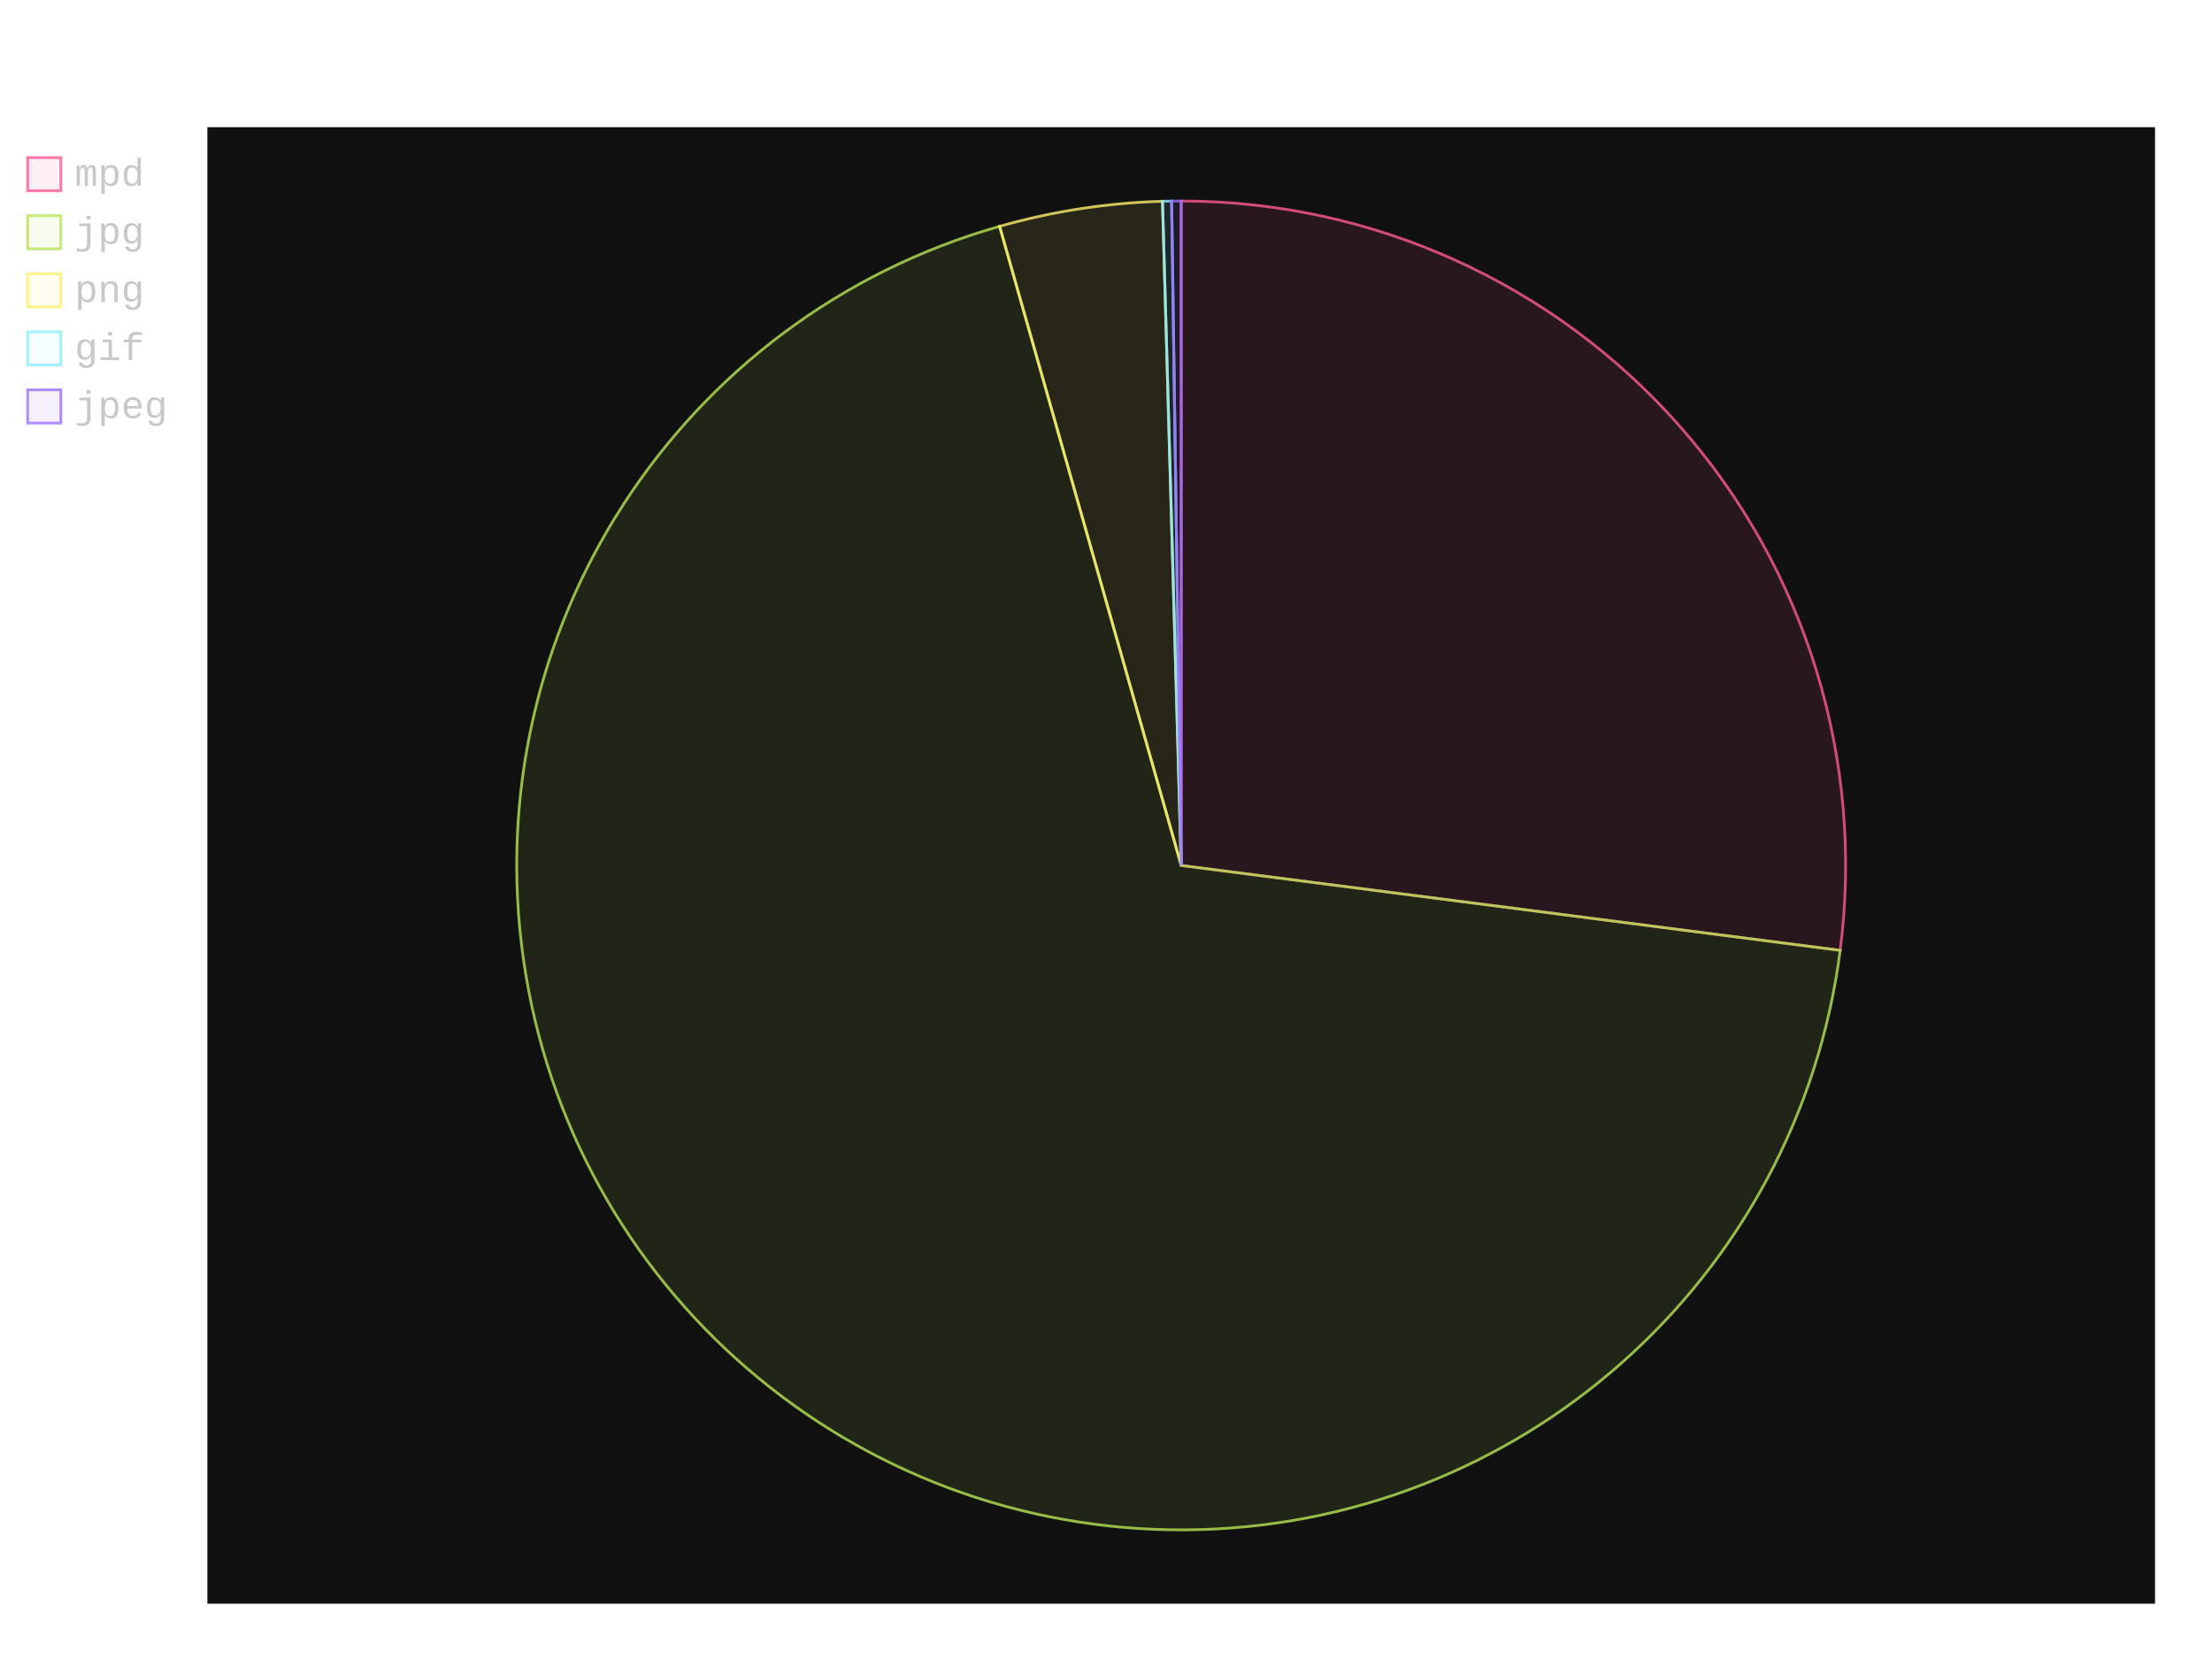
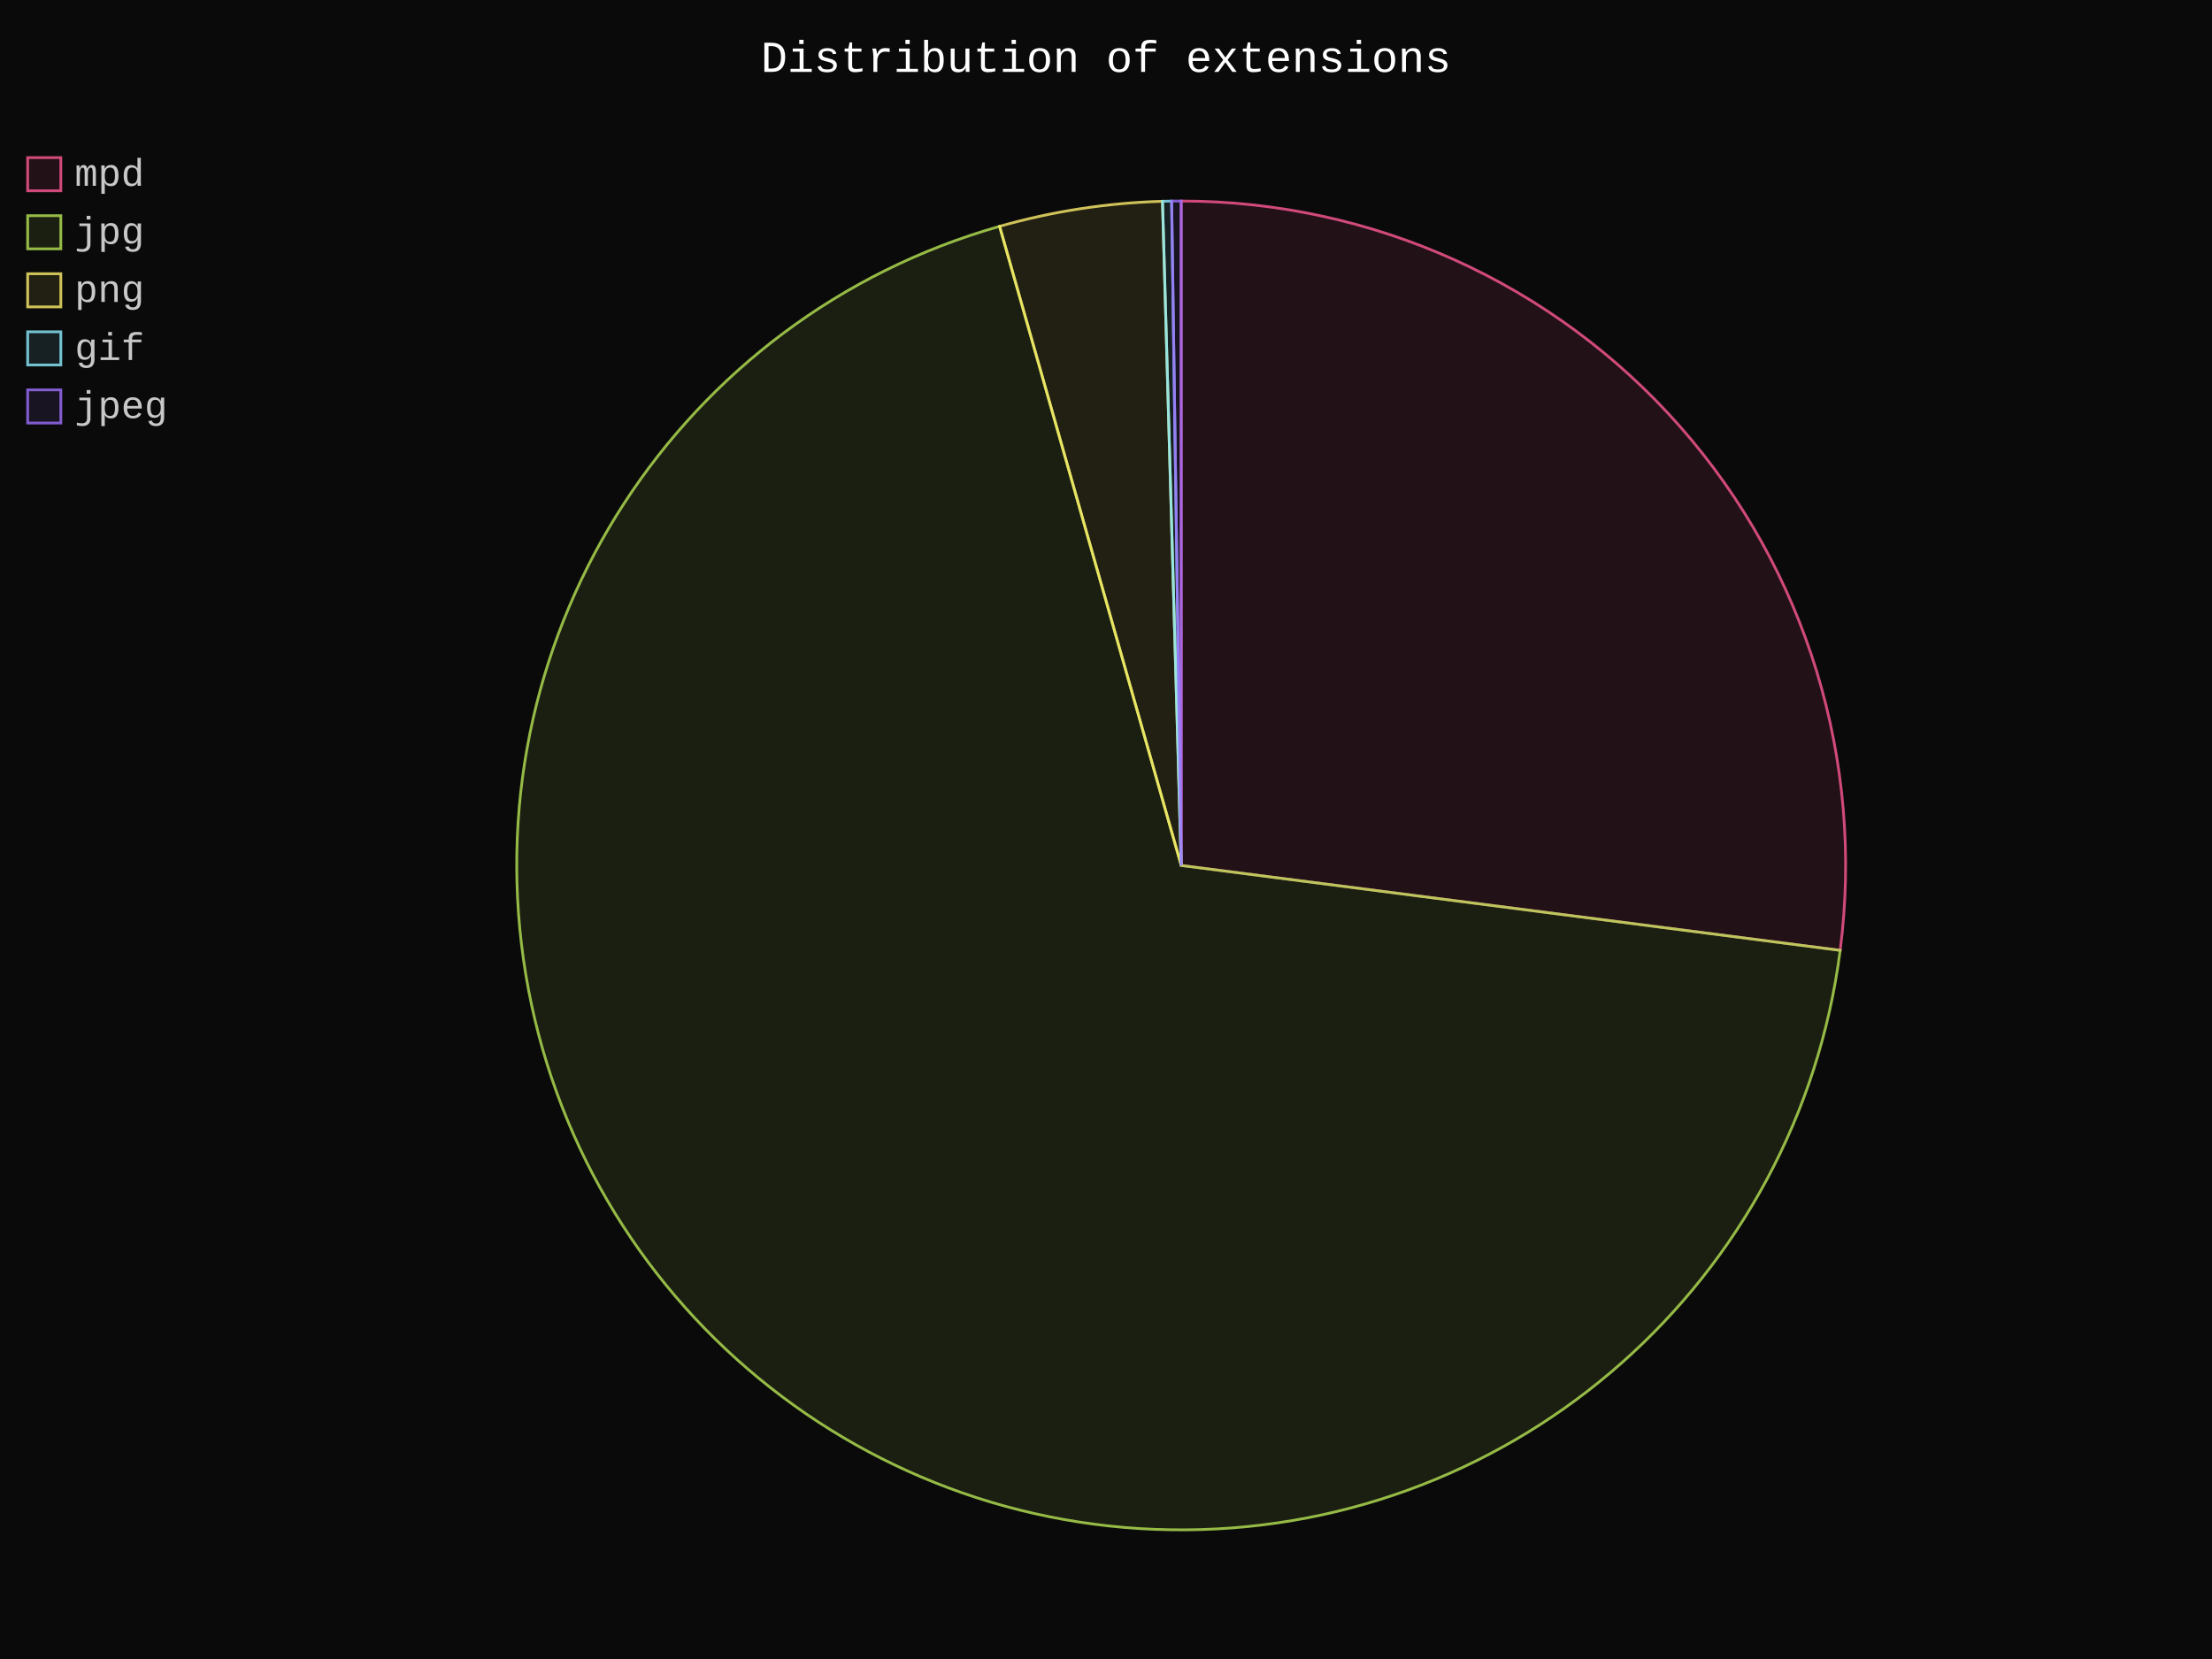
- <svg xmlns="http://www.w3.org/2000/svg" id="chart-225e0954-f96f-48af-b3c5-ab7e101f6214" class="pygal-chart" viewBox="0 0 800 600">
+ <svg xmlns="http://www.w3.org/2000/svg" id="chart-12514b55-0e84-432a-b876-46d787ffe3bc" class="pygal-chart" viewBox="0 0 800 600">
  <defs>
-     <style type="text/css">#chart-225e0954-f96f-48af-b3c5-ab7e101f6214{-webkit-user-select:none;-webkit-font-smoothing:antialiased;font-family:Consolas,"Liberation Mono",Menlo,Courier,monospace}#chart-225e0954-f96f-48af-b3c5-ab7e101f6214 .title{font-family:Consolas,"Liberation Mono",Menlo,Courier,monospace;font-size:16px}#chart-225e0954-f96f-48af-b3c5-ab7e101f6214 .legends .legend text{font-family:Consolas,"Liberation Mono",Menlo,Courier,monospace;font-size:14px}#chart-225e0954-f96f-48af-b3c5-ab7e101f6214 .axis text{font-family:Consolas,"Liberation Mono",Menlo,Courier,monospace;font-size:10px}#chart-225e0954-f96f-48af-b3c5-ab7e101f6214 .axis text.major{font-family:Consolas,"Liberation Mono",Menlo,Courier,monospace;font-size:10px}#chart-225e0954-f96f-48af-b3c5-ab7e101f6214 .text-overlay text.value{font-family:Consolas,"Liberation Mono",Menlo,Courier,monospace;font-size:16px}#chart-225e0954-f96f-48af-b3c5-ab7e101f6214 .text-overlay text.label{font-family:Consolas,"Liberation Mono",Menlo,Courier,monospace;font-size:10px}#chart-225e0954-f96f-48af-b3c5-ab7e101f6214 .tooltip{font-family:Consolas,"Liberation Mono",Menlo,Courier,monospace;font-size:14px}#chart-225e0954-f96f-48af-b3c5-ab7e101f6214 text.no_data{font-family:Consolas,"Liberation Mono",Menlo,Courier,monospace;font-size:64px}
- #chart-225e0954-f96f-48af-b3c5-ab7e101f6214{background-color:rgba(0,0,0,0)}#chart-225e0954-f96f-48af-b3c5-ab7e101f6214 path,#chart-225e0954-f96f-48af-b3c5-ab7e101f6214 line,#chart-225e0954-f96f-48af-b3c5-ab7e101f6214 rect,#chart-225e0954-f96f-48af-b3c5-ab7e101f6214 circle{-webkit-transition:0.3s ease-out;-moz-transition:0.3s ease-out;transition:0.3s ease-out}#chart-225e0954-f96f-48af-b3c5-ab7e101f6214 .graph &gt; .background{fill:rgba(0,0,0,0)}#chart-225e0954-f96f-48af-b3c5-ab7e101f6214 .plot &gt; .background{fill:#111}#chart-225e0954-f96f-48af-b3c5-ab7e101f6214 .graph{fill:rgba(200,200,200,1)}#chart-225e0954-f96f-48af-b3c5-ab7e101f6214 text.no_data{fill:rgba(255,255,255,1)}#chart-225e0954-f96f-48af-b3c5-ab7e101f6214 .title{fill:rgba(255,255,255,1)}#chart-225e0954-f96f-48af-b3c5-ab7e101f6214 .legends .legend text{fill:rgba(200,200,200,1)}#chart-225e0954-f96f-48af-b3c5-ab7e101f6214 .legends .legend:hover text{fill:rgba(255,255,255,1)}#chart-225e0954-f96f-48af-b3c5-ab7e101f6214 .axis .line{stroke:rgba(255,255,255,1)}#chart-225e0954-f96f-48af-b3c5-ab7e101f6214 .axis .guide.line{stroke:#555}#chart-225e0954-f96f-48af-b3c5-ab7e101f6214 .axis .major.line{stroke:rgba(200,200,200,1)}#chart-225e0954-f96f-48af-b3c5-ab7e101f6214 .axis text.major{fill:rgba(255,255,255,1)}#chart-225e0954-f96f-48af-b3c5-ab7e101f6214 .axis.y .guides:hover .guide.line,#chart-225e0954-f96f-48af-b3c5-ab7e101f6214 .line-graph .axis.x .guides:hover .guide.line,#chart-225e0954-f96f-48af-b3c5-ab7e101f6214 .stackedline-graph .axis.x .guides:hover .guide.line,#chart-225e0954-f96f-48af-b3c5-ab7e101f6214 .xy-graph .axis.x .guides:hover .guide.line{stroke:rgba(255,255,255,1)}#chart-225e0954-f96f-48af-b3c5-ab7e101f6214 .axis .guides:hover text{fill:rgba(255,255,255,1)}#chart-225e0954-f96f-48af-b3c5-ab7e101f6214 .reactive{fill-opacity:.1;stroke-opacity:.8;stroke-width:1}#chart-225e0954-f96f-48af-b3c5-ab7e101f6214 .ci{stroke:rgba(200,200,200,1)}#chart-225e0954-f96f-48af-b3c5-ab7e101f6214 .reactive.active,#chart-225e0954-f96f-48af-b3c5-ab7e101f6214 .active .reactive{fill-opacity:.75;stroke-opacity:.9;stroke-width:4}#chart-225e0954-f96f-48af-b3c5-ab7e101f6214 .ci .reactive.active{stroke-width:1.5}#chart-225e0954-f96f-48af-b3c5-ab7e101f6214 .series text{fill:rgba(255,255,255,1)}#chart-225e0954-f96f-48af-b3c5-ab7e101f6214 .tooltip rect{fill:#111;stroke:rgba(255,255,255,1);-webkit-transition:opacity 0.3s ease-out;-moz-transition:opacity 0.3s ease-out;transition:opacity 0.3s ease-out}#chart-225e0954-f96f-48af-b3c5-ab7e101f6214 .tooltip .label{fill:rgba(200,200,200,1)}#chart-225e0954-f96f-48af-b3c5-ab7e101f6214 .tooltip .label{fill:rgba(200,200,200,1)}#chart-225e0954-f96f-48af-b3c5-ab7e101f6214 .tooltip .legend{font-size:.8em;fill:#555}#chart-225e0954-f96f-48af-b3c5-ab7e101f6214 .tooltip .x_label{font-size:.6em;fill:rgba(255,255,255,1)}#chart-225e0954-f96f-48af-b3c5-ab7e101f6214 .tooltip .xlink{font-size:.5em;text-decoration:underline}#chart-225e0954-f96f-48af-b3c5-ab7e101f6214 .tooltip .value{font-size:1.5em}#chart-225e0954-f96f-48af-b3c5-ab7e101f6214 .bound{font-size:.5em}#chart-225e0954-f96f-48af-b3c5-ab7e101f6214 .max-value{font-size:.75em;fill:#555}#chart-225e0954-f96f-48af-b3c5-ab7e101f6214 .map-element{fill:#111;stroke:#555 !important}#chart-225e0954-f96f-48af-b3c5-ab7e101f6214 .map-element .reactive{fill-opacity:inherit;stroke-opacity:inherit}#chart-225e0954-f96f-48af-b3c5-ab7e101f6214 .color-0,#chart-225e0954-f96f-48af-b3c5-ab7e101f6214 .color-0 a:visited{stroke:#ff5995;fill:#ff5995}#chart-225e0954-f96f-48af-b3c5-ab7e101f6214 .color-1,#chart-225e0954-f96f-48af-b3c5-ab7e101f6214 .color-1 a:visited{stroke:#b6e354;fill:#b6e354}#chart-225e0954-f96f-48af-b3c5-ab7e101f6214 .color-2,#chart-225e0954-f96f-48af-b3c5-ab7e101f6214 .color-2 a:visited{stroke:#feed6c;fill:#feed6c}#chart-225e0954-f96f-48af-b3c5-ab7e101f6214 .color-3,#chart-225e0954-f96f-48af-b3c5-ab7e101f6214 .color-3 a:visited{stroke:#8cedff;fill:#8cedff}#chart-225e0954-f96f-48af-b3c5-ab7e101f6214 .color-4,#chart-225e0954-f96f-48af-b3c5-ab7e101f6214 .color-4 a:visited{stroke:#9e6ffe;fill:#9e6ffe}#chart-225e0954-f96f-48af-b3c5-ab7e101f6214 .text-overlay .color-0 text{fill:black}#chart-225e0954-f96f-48af-b3c5-ab7e101f6214 .text-overlay .color-1 text{fill:black}#chart-225e0954-f96f-48af-b3c5-ab7e101f6214 .text-overlay .color-2 text{fill:black}#chart-225e0954-f96f-48af-b3c5-ab7e101f6214 .text-overlay .color-3 text{fill:black}#chart-225e0954-f96f-48af-b3c5-ab7e101f6214 .text-overlay .color-4 text{fill:black}
- #chart-225e0954-f96f-48af-b3c5-ab7e101f6214 text.no_data{text-anchor:middle}#chart-225e0954-f96f-48af-b3c5-ab7e101f6214 .guide.line{fill:none}#chart-225e0954-f96f-48af-b3c5-ab7e101f6214 .centered{text-anchor:middle}#chart-225e0954-f96f-48af-b3c5-ab7e101f6214 .title{text-anchor:middle}#chart-225e0954-f96f-48af-b3c5-ab7e101f6214 .legends .legend text{fill-opacity:1}#chart-225e0954-f96f-48af-b3c5-ab7e101f6214 .axis.x text{text-anchor:middle}#chart-225e0954-f96f-48af-b3c5-ab7e101f6214 .axis.x:not(.web) text[transform]{text-anchor:start}#chart-225e0954-f96f-48af-b3c5-ab7e101f6214 .axis.x:not(.web) text[transform].backwards{text-anchor:end}#chart-225e0954-f96f-48af-b3c5-ab7e101f6214 .axis.y text{text-anchor:end}#chart-225e0954-f96f-48af-b3c5-ab7e101f6214 .axis.y text[transform].backwards{text-anchor:start}#chart-225e0954-f96f-48af-b3c5-ab7e101f6214 .axis.y2 text{text-anchor:start}#chart-225e0954-f96f-48af-b3c5-ab7e101f6214 .axis.y2 text[transform].backwards{text-anchor:end}#chart-225e0954-f96f-48af-b3c5-ab7e101f6214 .axis .guide.line{stroke-dasharray:4,4;stroke:black}#chart-225e0954-f96f-48af-b3c5-ab7e101f6214 .axis .major.guide.line{stroke-dasharray:6,6;stroke:black}#chart-225e0954-f96f-48af-b3c5-ab7e101f6214 .horizontal .axis.y .guide.line,#chart-225e0954-f96f-48af-b3c5-ab7e101f6214 .horizontal .axis.y2 .guide.line,#chart-225e0954-f96f-48af-b3c5-ab7e101f6214 .vertical .axis.x .guide.line{opacity:0}#chart-225e0954-f96f-48af-b3c5-ab7e101f6214 .horizontal .axis.always_show .guide.line,#chart-225e0954-f96f-48af-b3c5-ab7e101f6214 .vertical .axis.always_show .guide.line{opacity:1 !important}#chart-225e0954-f96f-48af-b3c5-ab7e101f6214 .axis.y .guides:hover .guide.line,#chart-225e0954-f96f-48af-b3c5-ab7e101f6214 .axis.y2 .guides:hover .guide.line,#chart-225e0954-f96f-48af-b3c5-ab7e101f6214 .axis.x .guides:hover .guide.line{opacity:1}#chart-225e0954-f96f-48af-b3c5-ab7e101f6214 .axis .guides:hover text{opacity:1}#chart-225e0954-f96f-48af-b3c5-ab7e101f6214 .nofill{fill:none}#chart-225e0954-f96f-48af-b3c5-ab7e101f6214 .subtle-fill{fill-opacity:.2}#chart-225e0954-f96f-48af-b3c5-ab7e101f6214 .dot{stroke-width:1px;fill-opacity:1;stroke-opacity:1}#chart-225e0954-f96f-48af-b3c5-ab7e101f6214 .dot.active{stroke-width:5px}#chart-225e0954-f96f-48af-b3c5-ab7e101f6214 .dot.negative{fill:transparent}#chart-225e0954-f96f-48af-b3c5-ab7e101f6214 text,#chart-225e0954-f96f-48af-b3c5-ab7e101f6214 tspan{stroke:none !important}#chart-225e0954-f96f-48af-b3c5-ab7e101f6214 .series text.active{opacity:1}#chart-225e0954-f96f-48af-b3c5-ab7e101f6214 .tooltip rect{fill-opacity:.95;stroke-width:.5}#chart-225e0954-f96f-48af-b3c5-ab7e101f6214 .tooltip text{fill-opacity:1}#chart-225e0954-f96f-48af-b3c5-ab7e101f6214 .showable{visibility:hidden}#chart-225e0954-f96f-48af-b3c5-ab7e101f6214 .showable.shown{visibility:visible}#chart-225e0954-f96f-48af-b3c5-ab7e101f6214 .gauge-background{fill:rgba(229,229,229,1);stroke:none}#chart-225e0954-f96f-48af-b3c5-ab7e101f6214 .bg-lines{stroke:rgba(0,0,0,0);stroke-width:2px}</style>
+     <style type="text/css">#chart-12514b55-0e84-432a-b876-46d787ffe3bc{-webkit-user-select:none;-webkit-font-smoothing:antialiased;font-family:Consolas,"Liberation Mono",Menlo,Courier,monospace}#chart-12514b55-0e84-432a-b876-46d787ffe3bc .title{font-family:Consolas,"Liberation Mono",Menlo,Courier,monospace;font-size:16px}#chart-12514b55-0e84-432a-b876-46d787ffe3bc .legends .legend text{font-family:Consolas,"Liberation Mono",Menlo,Courier,monospace;font-size:14px}#chart-12514b55-0e84-432a-b876-46d787ffe3bc .axis text{font-family:Consolas,"Liberation Mono",Menlo,Courier,monospace;font-size:10px}#chart-12514b55-0e84-432a-b876-46d787ffe3bc .axis text.major{font-family:Consolas,"Liberation Mono",Menlo,Courier,monospace;font-size:10px}#chart-12514b55-0e84-432a-b876-46d787ffe3bc .text-overlay text.value{font-family:Consolas,"Liberation Mono",Menlo,Courier,monospace;font-size:16px}#chart-12514b55-0e84-432a-b876-46d787ffe3bc .text-overlay text.label{font-family:Consolas,"Liberation Mono",Menlo,Courier,monospace;font-size:10px}#chart-12514b55-0e84-432a-b876-46d787ffe3bc .tooltip{font-family:Consolas,"Liberation Mono",Menlo,Courier,monospace;font-size:14px}#chart-12514b55-0e84-432a-b876-46d787ffe3bc text.no_data{font-family:Consolas,"Liberation Mono",Menlo,Courier,monospace;font-size:64px}
+ #chart-12514b55-0e84-432a-b876-46d787ffe3bc{background-color:rgb(10,10,10)}#chart-12514b55-0e84-432a-b876-46d787ffe3bc path,#chart-12514b55-0e84-432a-b876-46d787ffe3bc line,#chart-12514b55-0e84-432a-b876-46d787ffe3bc rect,#chart-12514b55-0e84-432a-b876-46d787ffe3bc circle{-webkit-transition:0.3s ease-out;-moz-transition:0.3s ease-out;transition:0.3s ease-out}#chart-12514b55-0e84-432a-b876-46d787ffe3bc .graph &gt; .background{fill:rgb(10,10,10)}#chart-12514b55-0e84-432a-b876-46d787ffe3bc .plot &gt; .background{fill:rgb(10,10,10)}#chart-12514b55-0e84-432a-b876-46d787ffe3bc .graph{fill:rgba(200,200,200,1)}#chart-12514b55-0e84-432a-b876-46d787ffe3bc text.no_data{fill:rgba(255,255,255,1)}#chart-12514b55-0e84-432a-b876-46d787ffe3bc .title{fill:rgba(255,255,255,1)}#chart-12514b55-0e84-432a-b876-46d787ffe3bc .legends .legend text{fill:rgba(200,200,200,1)}#chart-12514b55-0e84-432a-b876-46d787ffe3bc .legends .legend:hover text{fill:rgba(255,255,255,1)}#chart-12514b55-0e84-432a-b876-46d787ffe3bc .axis .line{stroke:rgba(255,255,255,1)}#chart-12514b55-0e84-432a-b876-46d787ffe3bc .axis .guide.line{stroke:#555}#chart-12514b55-0e84-432a-b876-46d787ffe3bc .axis .major.line{stroke:rgba(200,200,200,1)}#chart-12514b55-0e84-432a-b876-46d787ffe3bc .axis text.major{fill:rgba(255,255,255,1)}#chart-12514b55-0e84-432a-b876-46d787ffe3bc .axis.y .guides:hover .guide.line,#chart-12514b55-0e84-432a-b876-46d787ffe3bc .line-graph .axis.x .guides:hover .guide.line,#chart-12514b55-0e84-432a-b876-46d787ffe3bc .stackedline-graph .axis.x .guides:hover .guide.line,#chart-12514b55-0e84-432a-b876-46d787ffe3bc .xy-graph .axis.x .guides:hover .guide.line{stroke:rgba(255,255,255,1)}#chart-12514b55-0e84-432a-b876-46d787ffe3bc .axis .guides:hover text{fill:rgba(255,255,255,1)}#chart-12514b55-0e84-432a-b876-46d787ffe3bc .reactive{fill-opacity:.1;stroke-opacity:.8;stroke-width:1}#chart-12514b55-0e84-432a-b876-46d787ffe3bc .ci{stroke:rgba(200,200,200,1)}#chart-12514b55-0e84-432a-b876-46d787ffe3bc .reactive.active,#chart-12514b55-0e84-432a-b876-46d787ffe3bc .active .reactive{fill-opacity:.75;stroke-opacity:.9;stroke-width:4}#chart-12514b55-0e84-432a-b876-46d787ffe3bc .ci .reactive.active{stroke-width:1.5}#chart-12514b55-0e84-432a-b876-46d787ffe3bc .series text{fill:rgba(255,255,255,1)}#chart-12514b55-0e84-432a-b876-46d787ffe3bc .tooltip rect{fill:rgb(10,10,10);stroke:rgba(255,255,255,1);-webkit-transition:opacity 0.3s ease-out;-moz-transition:opacity 0.3s ease-out;transition:opacity 0.3s ease-out}#chart-12514b55-0e84-432a-b876-46d787ffe3bc .tooltip .label{fill:rgba(200,200,200,1)}#chart-12514b55-0e84-432a-b876-46d787ffe3bc .tooltip .label{fill:rgba(200,200,200,1)}#chart-12514b55-0e84-432a-b876-46d787ffe3bc .tooltip .legend{font-size:.8em;fill:#555}#chart-12514b55-0e84-432a-b876-46d787ffe3bc .tooltip .x_label{font-size:.6em;fill:rgba(255,255,255,1)}#chart-12514b55-0e84-432a-b876-46d787ffe3bc .tooltip .xlink{font-size:.5em;text-decoration:underline}#chart-12514b55-0e84-432a-b876-46d787ffe3bc .tooltip .value{font-size:1.5em}#chart-12514b55-0e84-432a-b876-46d787ffe3bc .bound{font-size:.5em}#chart-12514b55-0e84-432a-b876-46d787ffe3bc .max-value{font-size:.75em;fill:#555}#chart-12514b55-0e84-432a-b876-46d787ffe3bc .map-element{fill:rgb(10,10,10);stroke:#555 !important}#chart-12514b55-0e84-432a-b876-46d787ffe3bc .map-element .reactive{fill-opacity:inherit;stroke-opacity:inherit}#chart-12514b55-0e84-432a-b876-46d787ffe3bc .color-0,#chart-12514b55-0e84-432a-b876-46d787ffe3bc .color-0 a:visited{stroke:#ff5995;fill:#ff5995}#chart-12514b55-0e84-432a-b876-46d787ffe3bc .color-1,#chart-12514b55-0e84-432a-b876-46d787ffe3bc .color-1 a:visited{stroke:#b6e354;fill:#b6e354}#chart-12514b55-0e84-432a-b876-46d787ffe3bc .color-2,#chart-12514b55-0e84-432a-b876-46d787ffe3bc .color-2 a:visited{stroke:#feed6c;fill:#feed6c}#chart-12514b55-0e84-432a-b876-46d787ffe3bc .color-3,#chart-12514b55-0e84-432a-b876-46d787ffe3bc .color-3 a:visited{stroke:#8cedff;fill:#8cedff}#chart-12514b55-0e84-432a-b876-46d787ffe3bc .color-4,#chart-12514b55-0e84-432a-b876-46d787ffe3bc .color-4 a:visited{stroke:#9e6ffe;fill:#9e6ffe}#chart-12514b55-0e84-432a-b876-46d787ffe3bc .text-overlay .color-0 text{fill:black}#chart-12514b55-0e84-432a-b876-46d787ffe3bc .text-overlay .color-1 text{fill:black}#chart-12514b55-0e84-432a-b876-46d787ffe3bc .text-overlay .color-2 text{fill:black}#chart-12514b55-0e84-432a-b876-46d787ffe3bc .text-overlay .color-3 text{fill:black}#chart-12514b55-0e84-432a-b876-46d787ffe3bc .text-overlay .color-4 text{fill:black}
+ #chart-12514b55-0e84-432a-b876-46d787ffe3bc text.no_data{text-anchor:middle}#chart-12514b55-0e84-432a-b876-46d787ffe3bc .guide.line{fill:none}#chart-12514b55-0e84-432a-b876-46d787ffe3bc .centered{text-anchor:middle}#chart-12514b55-0e84-432a-b876-46d787ffe3bc .title{text-anchor:middle}#chart-12514b55-0e84-432a-b876-46d787ffe3bc .legends .legend text{fill-opacity:1}#chart-12514b55-0e84-432a-b876-46d787ffe3bc .axis.x text{text-anchor:middle}#chart-12514b55-0e84-432a-b876-46d787ffe3bc .axis.x:not(.web) text[transform]{text-anchor:start}#chart-12514b55-0e84-432a-b876-46d787ffe3bc .axis.x:not(.web) text[transform].backwards{text-anchor:end}#chart-12514b55-0e84-432a-b876-46d787ffe3bc .axis.y text{text-anchor:end}#chart-12514b55-0e84-432a-b876-46d787ffe3bc .axis.y text[transform].backwards{text-anchor:start}#chart-12514b55-0e84-432a-b876-46d787ffe3bc .axis.y2 text{text-anchor:start}#chart-12514b55-0e84-432a-b876-46d787ffe3bc .axis.y2 text[transform].backwards{text-anchor:end}#chart-12514b55-0e84-432a-b876-46d787ffe3bc .axis .guide.line{stroke-dasharray:4,4;stroke:black}#chart-12514b55-0e84-432a-b876-46d787ffe3bc .axis .major.guide.line{stroke-dasharray:6,6;stroke:black}#chart-12514b55-0e84-432a-b876-46d787ffe3bc .horizontal .axis.y .guide.line,#chart-12514b55-0e84-432a-b876-46d787ffe3bc .horizontal .axis.y2 .guide.line,#chart-12514b55-0e84-432a-b876-46d787ffe3bc .vertical .axis.x .guide.line{opacity:0}#chart-12514b55-0e84-432a-b876-46d787ffe3bc .horizontal .axis.always_show .guide.line,#chart-12514b55-0e84-432a-b876-46d787ffe3bc .vertical .axis.always_show .guide.line{opacity:1 !important}#chart-12514b55-0e84-432a-b876-46d787ffe3bc .axis.y .guides:hover .guide.line,#chart-12514b55-0e84-432a-b876-46d787ffe3bc .axis.y2 .guides:hover .guide.line,#chart-12514b55-0e84-432a-b876-46d787ffe3bc .axis.x .guides:hover .guide.line{opacity:1}#chart-12514b55-0e84-432a-b876-46d787ffe3bc .axis .guides:hover text{opacity:1}#chart-12514b55-0e84-432a-b876-46d787ffe3bc .nofill{fill:none}#chart-12514b55-0e84-432a-b876-46d787ffe3bc .subtle-fill{fill-opacity:.2}#chart-12514b55-0e84-432a-b876-46d787ffe3bc .dot{stroke-width:1px;fill-opacity:1;stroke-opacity:1}#chart-12514b55-0e84-432a-b876-46d787ffe3bc .dot.active{stroke-width:5px}#chart-12514b55-0e84-432a-b876-46d787ffe3bc .dot.negative{fill:transparent}#chart-12514b55-0e84-432a-b876-46d787ffe3bc text,#chart-12514b55-0e84-432a-b876-46d787ffe3bc tspan{stroke:none !important}#chart-12514b55-0e84-432a-b876-46d787ffe3bc .series text.active{opacity:1}#chart-12514b55-0e84-432a-b876-46d787ffe3bc .tooltip rect{fill-opacity:.95;stroke-width:.5}#chart-12514b55-0e84-432a-b876-46d787ffe3bc .tooltip text{fill-opacity:1}#chart-12514b55-0e84-432a-b876-46d787ffe3bc .showable{visibility:hidden}#chart-12514b55-0e84-432a-b876-46d787ffe3bc .showable.shown{visibility:visible}#chart-12514b55-0e84-432a-b876-46d787ffe3bc .gauge-background{fill:rgba(229,229,229,1);stroke:none}#chart-12514b55-0e84-432a-b876-46d787ffe3bc .bg-lines{stroke:rgb(10,10,10);stroke-width:2px}</style>
  </defs>
  <g class="graph pie-graph vertical">
    <rect x="0" y="0" width="800" height="600" class="background" />
    <g transform="translate(75, 46)" class="plot">
      <rect x="0" y="0" width="704.4" height="534" class="background" />
      <g class="series serie-0 color-0">
        <g class="slices">
          <g class="slice">
            <path d="M352.2 26.7 A240.3 240.3 0 0 1 590.53 297.704 L352.2 267 A0 0 0 0 0 352.2 267 z" class="slice reactive tooltip-trigger" />
          </g>
        </g>
      </g>
      <g class="series serie-1 color-1">
        <g class="slices">
          <g class="slice">
            <path d="M590.53 297.704 A240.3 240.3 0 1 1 286.518 35.851 L352.2 267 A0 0 0 1 0 352.2 267 z" class="slice reactive tooltip-trigger" />
          </g>
        </g>
      </g>
      <g class="series serie-2 color-2">
        <g class="slices">
          <g class="slice">
            <path d="M286.518 35.851 A240.3 240.3 0 0 1 345.432 26.795 L352.2 267 A0 0 0 0 0 352.2 267 z" class="slice reactive tooltip-trigger" />
          </g>
        </g>
      </g>
      <g class="series serie-3 color-3">
        <g class="slices">
          <g class="slice">
            <path d="M345.432 26.795 A240.3 240.3 0 0 1 348.733 26.725 L352.2 267 A0 0 0 0 0 352.2 267 z" class="slice reactive tooltip-trigger" />
          </g>
        </g>
      </g>
      <g class="series serie-4 color-4">
        <g class="slices">
          <g class="slice">
            <path d="M348.733 26.725 A240.3 240.3 0 0 1 352.2 26.7 L352.2 267 A0 0 0 0 0 352.2 267 z" class="slice reactive tooltip-trigger" />
          </g>
        </g>
      </g>
    </g>
    <g class="titles">
      <text x="400.0" y="26" class="title plot_title">Distribution of extensions</text>
    </g>
    <g transform="translate(75, 46)" class="plot overlay">
      <g class="series serie-0 color-0" />
      <g class="series serie-1 color-1" />
      <g class="series serie-2 color-2" />
      <g class="series serie-3 color-3" />
      <g class="series serie-4 color-4" />
    </g>
    <g transform="translate(75, 46)" class="plot text-overlay">
      <g class="series serie-0 color-0" />
      <g class="series serie-1 color-1" />
      <g class="series serie-2 color-2" />
      <g class="series serie-3 color-3" />
      <g class="series serie-4 color-4" />
    </g>
    <g transform="translate(75, 46)" class="plot tooltip-overlay">
      <g transform="translate(0 0)" style="opacity: 0" class="tooltip">
        <rect rx="0" ry="0" width="0" height="0" class="tooltip-box" />
        <g class="text" />
      </g>
    </g>
    <g transform="translate(10, 56)" class="legends">
      <g id="activate-serie-0" class="legend reactive activate-serie">
        <rect x="0.0" y="1.0" width="12" height="12" class="color-0 reactive" />
        <text x="17.0" y="11.2">mpd</text>
      </g>
      <g id="activate-serie-1" class="legend reactive activate-serie">
        <rect x="0.0" y="22.0" width="12" height="12" class="color-1 reactive" />
        <text x="17.0" y="32.2">jpg</text>
      </g>
      <g id="activate-serie-2" class="legend reactive activate-serie">
        <rect x="0.0" y="43.0" width="12" height="12" class="color-2 reactive" />
        <text x="17.0" y="53.2">png</text>
      </g>
      <g id="activate-serie-3" class="legend reactive activate-serie">
        <rect x="0.0" y="64.0" width="12" height="12" class="color-3 reactive" />
        <text x="17.0" y="74.2">gif</text>
      </g>
      <g id="activate-serie-4" class="legend reactive activate-serie">
        <rect x="0.0" y="85.0" width="12" height="12" class="color-4 reactive" />
        <text x="17.0" y="95.2">jpeg</text>
      </g>
    </g>
    <g transform="translate(790, 56)" class="legends" />
  </g>
</svg>
